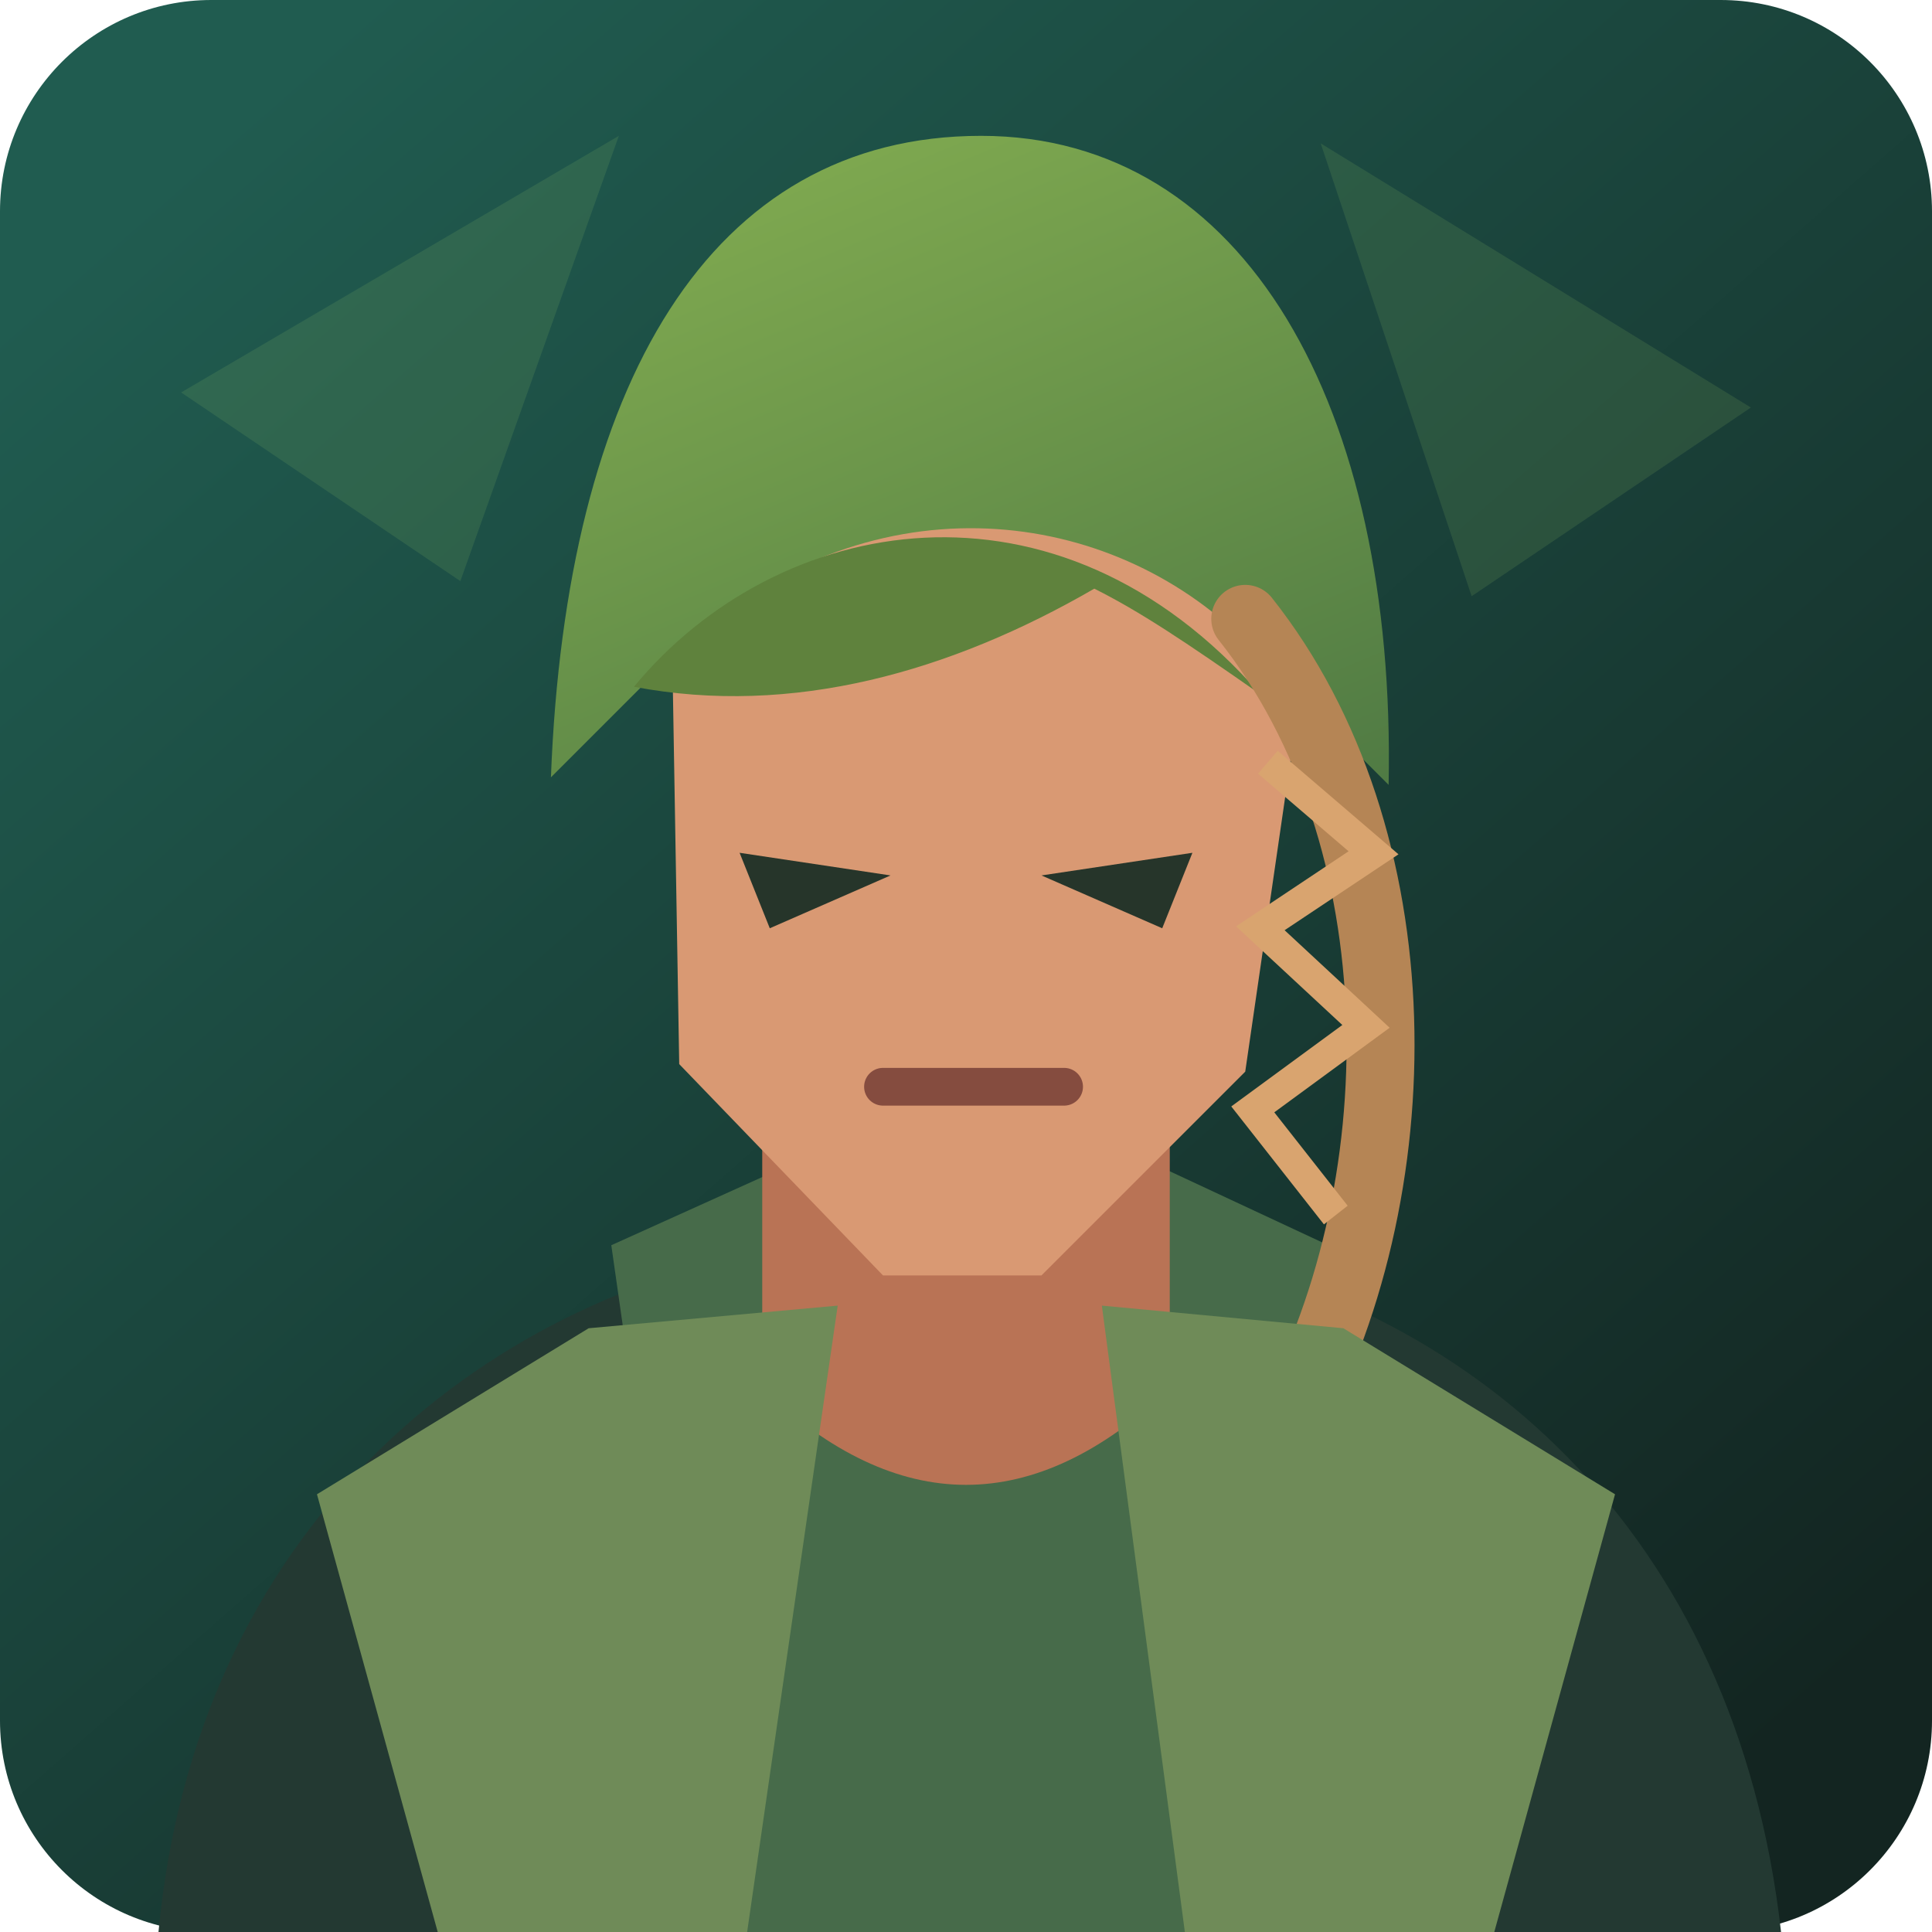
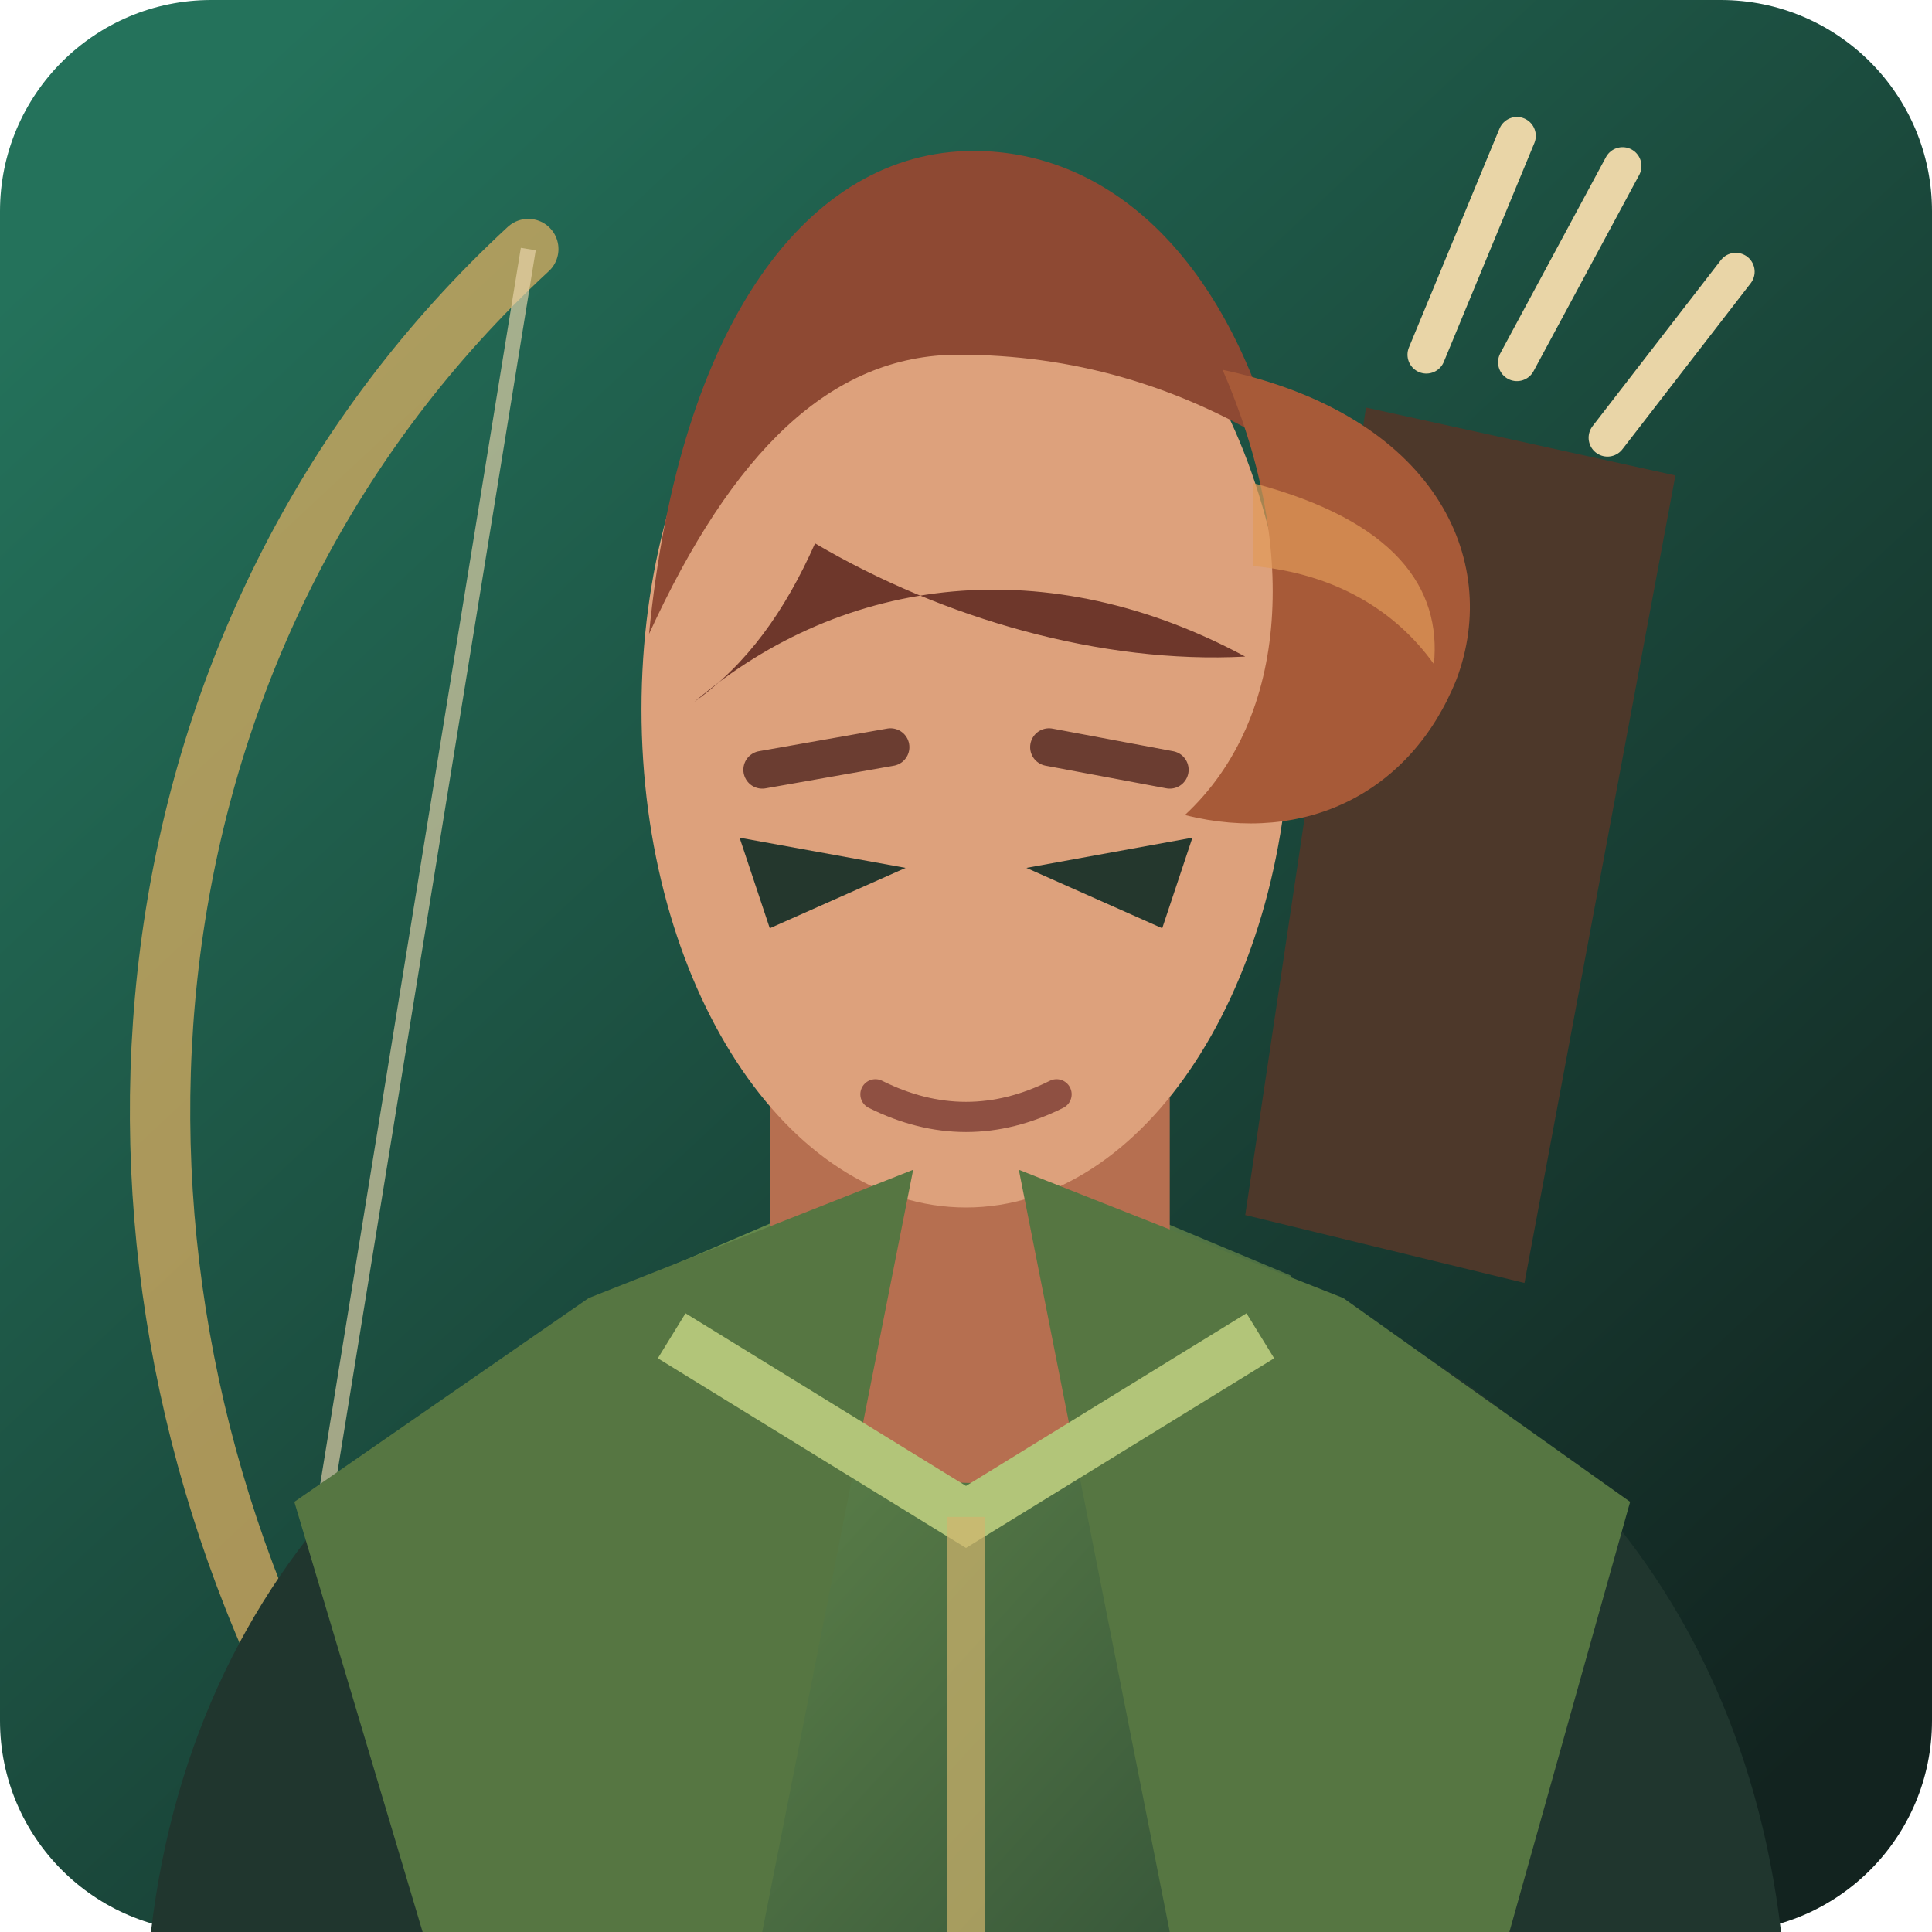
<svg xmlns="http://www.w3.org/2000/svg" viewBox="0 0 256 256" width="256" height="256" role="img" aria-labelledby="title">
  <defs>
-     <linearGradient id="r-bg" x1="29" y1="17" x2="225" y2="240" gradientUnits="userSpaceOnUse">
-       <stop stop-color="#205c50" />
-       <stop offset="1" stop-color="#132521" />
+     <linearGradient id="r-bg" x1="24" y1="17" x2="232" y2="240" gradientUnits="userSpaceOnUse">
+       <stop stop-color="#24725b" />
+       <stop offset="1" stop-color="#12231f" />
    </linearGradient>
-     <linearGradient id="r-hood" x1="94" y1="29" x2="161" y2="190" gradientUnits="userSpaceOnUse">
-       <stop stop-color="#7da74f" />
-       <stop offset="1" stop-color="#315c3c" />
+     <linearGradient id="r-cloak" x1="72" y1="154" x2="184" y2="256" gradientUnits="userSpaceOnUse">
+       <stop stop-color="#6f9550" />
+       <stop offset="1" stop-color="#304f37" />
    </linearGradient>
  </defs>
  <rect width="256" height="256" rx="28" fill="url(#r-bg)" />
-   <path d="M24 52l58-34-21 59zm208 2-57-35 20 60z" fill="#9acb69" opacity=".14" />
-   <path d="M21 256c5-53 42-84 84-91h47c43 7 78 38 84 91z" fill="#233932" />
-   <path d="M81 165l31-14h34l30 14-13 91H94z" fill="#476b4a" />
-   <path d="M101 139h54v45c-18 17-36 17-54 0z" fill="#b97355" />
-   <path d="M89 82c4-36 19-57 40-57 26 0 45 24 44 62l-8 55-27 27h-21l-27-28z" fill="#d99973" />
-   <path d="M73 103c2-52 21-85 57-85 35 0 55 36 54 86l-20-20c-18-17-49-21-74 2z" fill="url(#r-hood)" />
-   <path d="M84 91c19-23 56-30 83 1-10-7-16-11-22-14-19 11-40 17-61 13z" fill="#5f823d" />
-   <path d="M98 113l20 3-16 7zm60 0-20 3 16 7z" fill="#26352a" />
-   <path d="M117 144h24" stroke="#854c3f" stroke-width="5" stroke-linecap="round" />
-   <path d="M165 82c23 29 23 76 5 108" fill="none" stroke="#b58555" stroke-width="9" stroke-linecap="round" />
-   <path d="M168 101l14 12-15 10 14 13-15 11 11 14" fill="none" stroke="#d9a46f" stroke-width="4" />
-   <path d="M78 176l-36 22 16 58h41l12-83zm100 0 36 22-16 58h-41l-11-83z" fill="#6f8b58" />
+   <path d="M39 224C8 160 17 82 70 33" fill="none" stroke="#d9ad62" stroke-width="8" stroke-linecap="round" opacity=".75" />
+   <path d="M39 224L70 33" stroke="#ebd7ae" stroke-width="2" opacity=".65" />
+   <path d="M189 47l12-29m0 30 14-26m-2 36 17-22" stroke="#e9d5a7" stroke-width="5" stroke-linecap="round" />
+   <path d="M181 54l41 9-20 107-37-9z" fill="#4d382a" />
+   <path d="M20 256c6-51 42-82 86-91h45c44 9 79 40 85 91z" fill="#20362e" />
+   <path d="M70 256l16-87 42-18 43 18 16 87z" fill="url(#r-cloak)" />
+   <path d="M102 141h53v42c-16 18-36 18-53 0z" fill="#b66f50" />
+   <ellipse cx="128" cy="94" rx="43" ry="66" fill="#dda17c" />
+   <path d="M86 84c4-41 21-64 43-64 18 0 33 14 40 39-13-8-27-12-42-12-17 0-30 13-41 37z" fill="#8e4933" />
+   <path d="M162 49c28 6 37 25 31 41-6 15-20 22-36 18 14-13 15-36 5-59z" fill="#a75a38" />
+   <path d="M166 64c19 5 25 14 24 24-5-7-13-12-24-13z" fill="#e19a59" opacity=".7" />
+   <path d="M92 93c20-17 47-20 73-6-19 1-40-5-57-15-4 9-9 16-16 21z" fill="#6e372b" />
+   <path d="M98 111l22 4-18 8zm60 0-22 4 18 8z" fill="#24372d" />
+   <path d="M101 102l17-3m21 0 16 3" stroke="#6b3d31" stroke-width="5" stroke-linecap="round" />
+   <path d="M116 145c8 4 16 4 24 0" fill="none" stroke="#8f5042" stroke-width="4" stroke-linecap="round" />
+   <path d="M78 172l-39 27 17 57h45l20-101zm100 0 38 27-16 57h-45l-20-101z" fill="#567642" />
+   <path d="M89 177l39 24 39-24" fill="none" stroke="#b2c579" stroke-width="7" />
+   <path d="M128 201v55" stroke="#d2b56d" stroke-width="5" opacity=".7" />
</svg>
